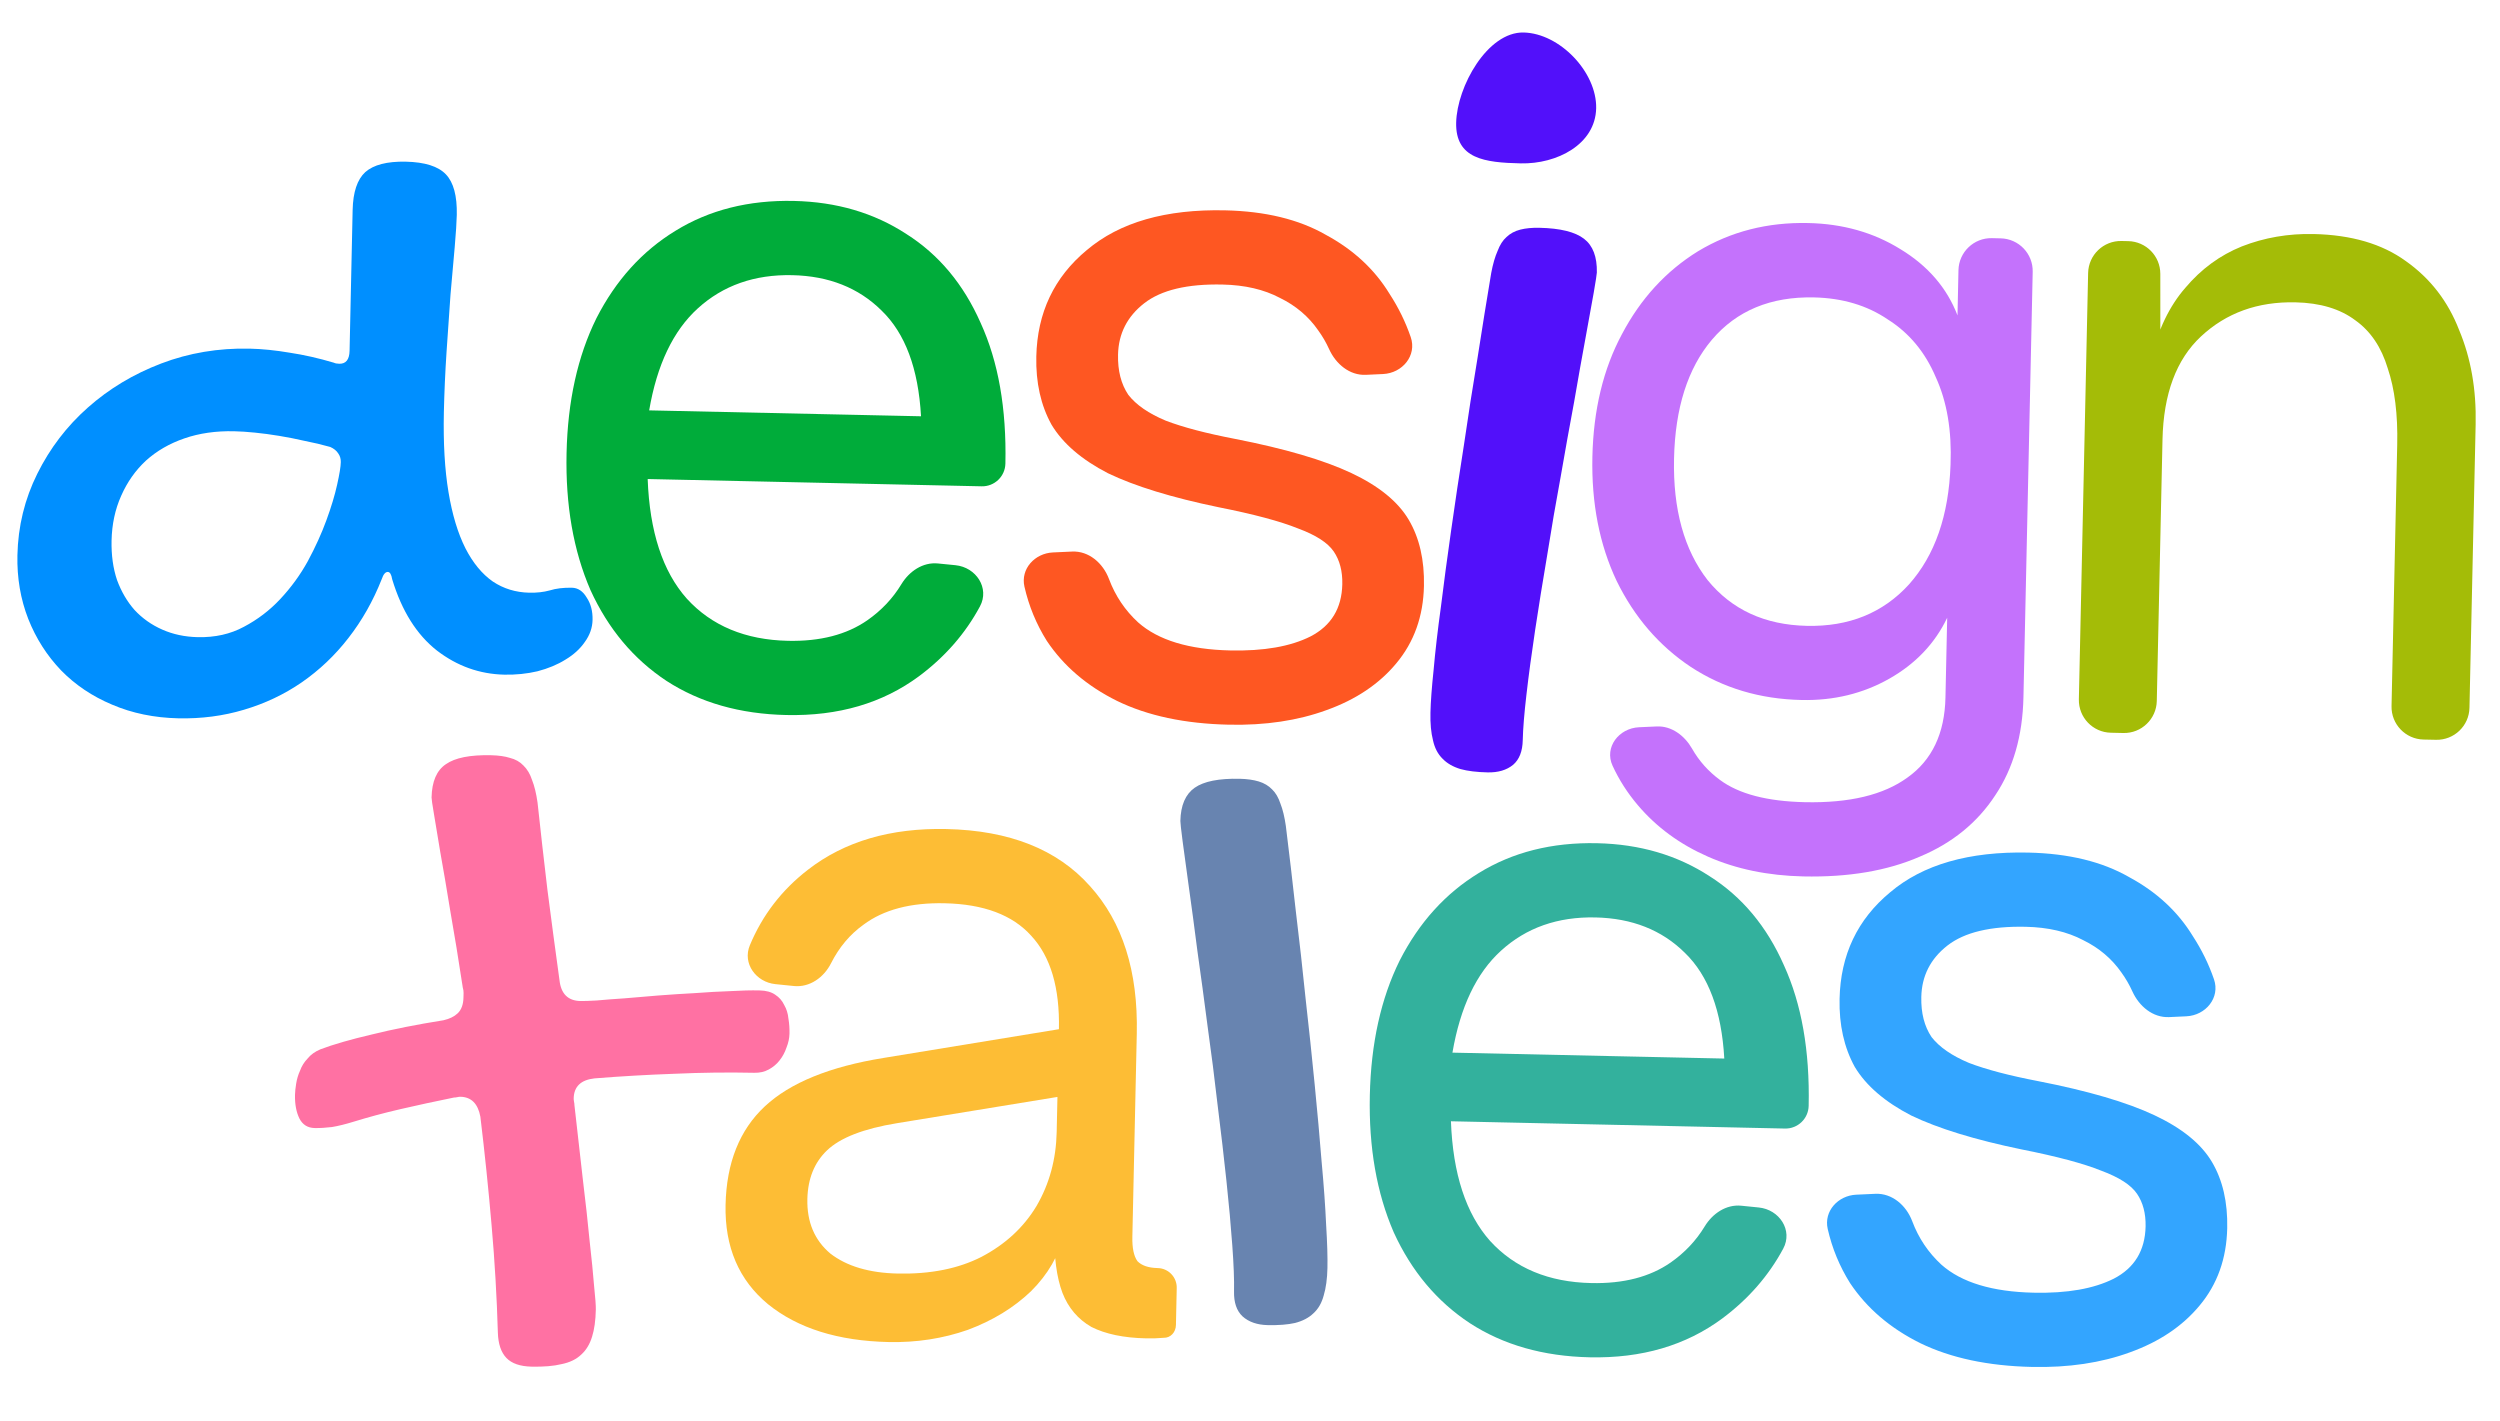
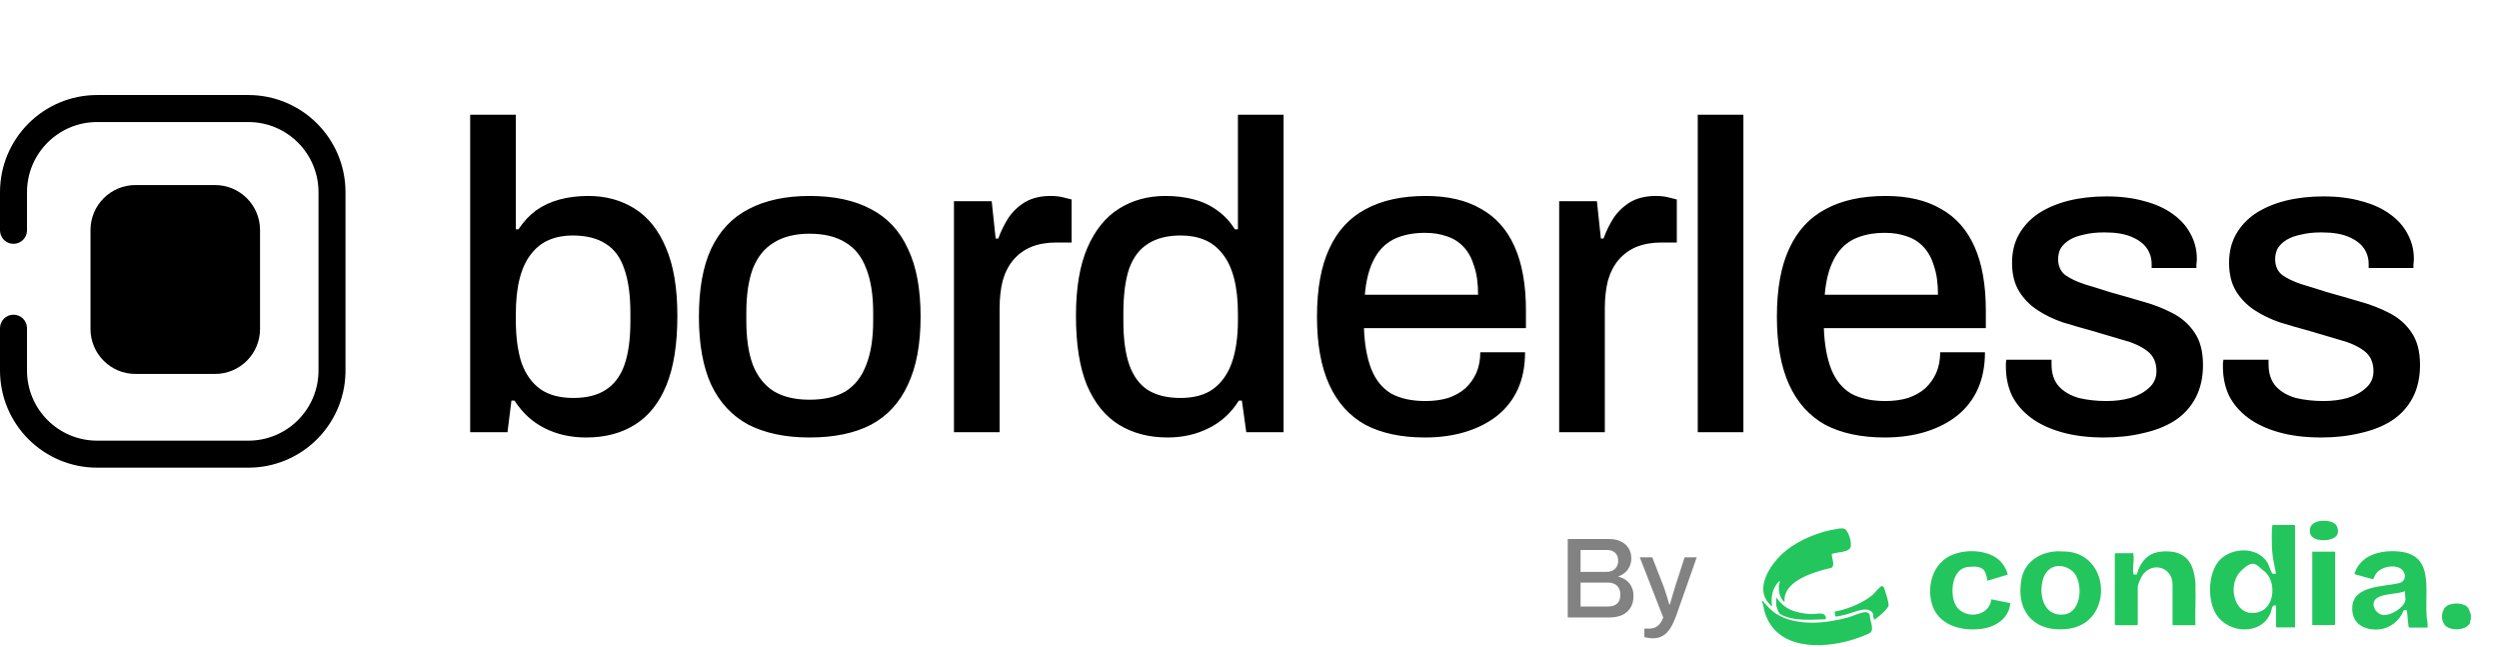
- <svg xmlns="http://www.w3.org/2000/svg" width="88" height="50" viewBox="0 0 88 50" fill="none">
-   <path d="M11.754 12.768C11.796 12.79 11.859 12.802 11.944 12.804C12.178 12.809 12.298 12.657 12.305 12.349L12.413 7.39C12.427 6.762 12.575 6.319 12.857 6.059C13.15 5.8 13.626 5.677 14.285 5.691C14.954 5.706 15.425 5.854 15.695 6.137C15.965 6.419 16.093 6.895 16.079 7.565C16.073 7.82 16.049 8.197 16.006 8.696C15.964 9.185 15.914 9.742 15.858 10.368C15.813 10.995 15.766 11.669 15.718 12.392C15.671 13.103 15.64 13.81 15.624 14.511C15.601 15.596 15.655 16.533 15.787 17.323C15.918 18.113 16.117 18.771 16.382 19.298C16.647 19.815 16.968 20.204 17.345 20.468C17.723 20.721 18.151 20.852 18.629 20.863C18.895 20.869 19.135 20.842 19.349 20.783C19.574 20.713 19.835 20.682 20.133 20.688C20.345 20.693 20.518 20.808 20.652 21.035C20.796 21.25 20.865 21.513 20.858 21.821C20.852 22.097 20.761 22.356 20.586 22.597C20.421 22.838 20.193 23.046 19.902 23.22C19.622 23.395 19.294 23.531 18.92 23.629C18.546 23.717 18.157 23.756 17.753 23.748C16.881 23.729 16.089 23.445 15.378 22.898C14.667 22.34 14.143 21.505 13.805 20.391C13.777 20.22 13.726 20.134 13.651 20.132C13.566 20.131 13.495 20.214 13.438 20.383C13.134 21.153 12.742 21.846 12.26 22.463C11.79 23.07 11.241 23.59 10.615 24.023C10 24.446 9.322 24.766 8.584 24.984C7.856 25.202 7.088 25.302 6.28 25.285C5.429 25.266 4.651 25.106 3.945 24.803C3.249 24.511 2.652 24.11 2.152 23.599C1.653 23.078 1.267 22.474 0.995 21.787C0.723 21.09 0.596 20.343 0.613 19.545C0.635 18.525 0.869 17.567 1.314 16.673C1.759 15.778 2.35 15.004 3.088 14.35C3.836 13.686 4.698 13.167 5.674 12.795C6.65 12.423 7.686 12.249 8.781 12.272C9.227 12.282 9.7 12.33 10.198 12.415C10.696 12.49 11.214 12.607 11.754 12.768ZM6.964 22.428C7.57 22.441 8.11 22.32 8.584 22.064C9.068 21.809 9.495 21.483 9.865 21.087C10.246 20.68 10.57 20.235 10.836 19.752C11.102 19.258 11.319 18.779 11.489 18.314C11.659 17.85 11.785 17.433 11.867 17.062C11.95 16.692 11.993 16.427 11.996 16.267C11.999 16.15 11.969 16.049 11.907 15.962C11.846 15.865 11.752 15.789 11.625 15.733C11.34 15.652 11.043 15.582 10.736 15.522C10.429 15.451 10.127 15.392 9.831 15.343C9.534 15.294 9.248 15.255 8.972 15.228C8.706 15.201 8.462 15.185 8.239 15.18C7.601 15.166 7.019 15.249 6.494 15.43C5.969 15.61 5.517 15.871 5.137 16.214C4.768 16.557 4.477 16.97 4.264 17.455C4.052 17.929 3.94 18.453 3.927 19.027C3.916 19.538 3.98 20.002 4.12 20.419C4.271 20.827 4.476 21.177 4.735 21.47C5.006 21.763 5.33 21.993 5.71 22.161C6.089 22.329 6.507 22.418 6.964 22.428Z" fill="#008FFF" />
-   <path d="M27.682 25.169C26.049 25.134 24.642 24.733 23.46 23.967C22.301 23.201 21.409 22.136 20.785 20.772C20.184 19.386 19.903 17.779 19.943 15.95C19.983 14.121 20.333 12.539 20.994 11.202C21.676 9.867 22.603 8.841 23.773 8.126C24.965 7.39 26.356 7.039 27.945 7.073C29.448 7.106 30.768 7.494 31.906 8.238C33.045 8.96 33.916 10.002 34.518 11.366C35.141 12.73 35.432 14.381 35.39 16.319C35.38 16.77 35.007 17.128 34.556 17.118L22.798 16.862C22.867 18.715 23.326 20.119 24.177 21.074C25.049 22.03 26.237 22.524 27.739 22.557C28.871 22.581 29.802 22.34 30.532 21.833C31.03 21.484 31.429 21.061 31.729 20.564C32.005 20.109 32.486 19.781 33.016 19.834L33.631 19.895C34.361 19.968 34.842 20.701 34.494 21.346C33.98 22.302 33.265 23.12 32.352 23.801C31.068 24.753 29.511 25.209 27.682 25.169ZM22.851 14.445L32.42 14.653C32.326 12.974 31.863 11.733 31.031 10.931C30.221 10.129 29.173 9.714 27.889 9.686C26.56 9.657 25.452 10.047 24.563 10.855C23.696 11.643 23.125 12.839 22.851 14.445Z" fill="#00AC3A" />
-   <path d="M43.254 25.509C41.708 25.475 40.396 25.196 39.318 24.671C38.262 24.147 37.439 23.443 36.848 22.559C36.479 21.971 36.216 21.334 36.06 20.649C35.919 20.025 36.423 19.476 37.063 19.446L37.736 19.415C38.328 19.387 38.826 19.823 39.035 20.378C39.259 20.975 39.602 21.486 40.064 21.91C40.77 22.535 41.852 22.864 43.31 22.896C44.486 22.921 45.426 22.757 46.131 22.402C46.858 22.025 47.231 21.413 47.249 20.564C47.259 20.106 47.159 19.723 46.948 19.413C46.737 19.104 46.318 18.833 45.691 18.602C45.065 18.349 44.134 18.1 42.897 17.855C41.249 17.514 39.951 17.115 39.002 16.659C38.076 16.181 37.413 15.612 37.014 14.949C36.636 14.266 36.458 13.467 36.478 12.552C36.511 11.007 37.105 9.756 38.258 8.801C39.413 7.824 41.035 7.358 43.125 7.404C44.54 7.435 45.721 7.722 46.668 8.265C47.636 8.787 48.384 9.479 48.91 10.34C49.224 10.822 49.474 11.331 49.658 11.867C49.88 12.513 49.366 13.135 48.683 13.166L48.079 13.194C47.507 13.221 47.021 12.812 46.785 12.29C46.678 12.054 46.549 11.832 46.398 11.625C46.06 11.138 45.611 10.758 45.051 10.485C44.491 10.189 43.819 10.033 43.035 10.016C41.794 9.989 40.875 10.208 40.276 10.675C39.678 11.141 39.371 11.744 39.355 12.484C39.342 13.05 39.463 13.521 39.716 13.897C39.992 14.252 40.431 14.555 41.036 14.808C41.641 15.039 42.453 15.253 43.472 15.449C45.23 15.793 46.593 16.193 47.563 16.649C48.534 17.106 49.208 17.655 49.586 18.294C49.964 18.934 50.143 19.712 50.123 20.626C50.1 21.693 49.776 22.601 49.149 23.35C48.545 24.077 47.727 24.626 46.696 24.995C45.685 25.365 44.538 25.537 43.254 25.509Z" fill="#FE5722" />
-   <path d="M63.475 30.85C62.233 30.823 61.117 30.592 60.124 30.156C59.132 29.721 58.306 29.115 57.648 28.338C57.286 27.911 56.99 27.449 56.762 26.953C56.464 26.305 56.982 25.633 57.694 25.599L58.314 25.571C58.842 25.546 59.3 25.896 59.562 26.355C59.809 26.789 60.136 27.155 60.542 27.453C61.207 27.947 62.203 28.208 63.531 28.237C65.099 28.271 66.303 27.982 67.145 27.368C68.007 26.755 68.453 25.817 68.48 24.555L68.541 21.746C68.108 22.651 67.428 23.366 66.501 23.891C65.575 24.415 64.546 24.665 63.414 24.64C61.955 24.609 60.656 24.221 59.518 23.477C58.401 22.734 57.53 21.724 56.905 20.447C56.301 19.17 56.017 17.716 56.052 16.083C56.088 14.428 56.435 12.987 57.094 11.76C57.753 10.511 58.645 9.539 59.771 8.844C60.919 8.151 62.212 7.819 63.648 7.851C64.868 7.877 65.95 8.184 66.896 8.771C67.863 9.358 68.533 10.135 68.904 11.102L68.938 9.51C68.952 8.874 69.479 8.37 70.115 8.383L70.424 8.39C71.061 8.404 71.565 8.931 71.551 9.567L71.225 24.549C71.196 25.899 70.866 27.046 70.235 27.991C69.604 28.957 68.717 29.679 67.574 30.155C66.43 30.653 65.064 30.884 63.475 30.85ZM63.601 22.03C65.082 22.063 66.279 21.577 67.195 20.573C68.11 19.547 68.598 18.142 68.659 16.357C68.707 15.16 68.533 14.133 68.138 13.274C67.765 12.395 67.202 11.718 66.45 11.244C65.72 10.749 64.854 10.491 63.853 10.469C62.329 10.436 61.131 10.933 60.259 11.959C59.409 12.964 58.965 14.36 58.926 16.145C58.887 17.931 59.281 19.355 60.107 20.419C60.956 21.461 62.121 21.998 63.601 22.03Z" fill="#C472FC" />
-   <path d="M74.302 25.792C73.666 25.779 73.162 25.252 73.176 24.616L73.502 9.609C73.516 8.973 74.043 8.469 74.679 8.483L74.916 8.488C75.542 8.502 76.043 9.013 76.043 9.639L76.044 12.924L75.724 12.623C75.964 11.604 76.364 10.774 76.922 10.133C77.481 9.47 78.145 8.983 78.914 8.673C79.705 8.364 80.547 8.218 81.44 8.238C82.768 8.267 83.85 8.584 84.686 9.191C85.545 9.798 86.17 10.606 86.561 11.617C86.976 12.606 87.169 13.71 87.143 14.93L86.925 24.915C86.912 25.551 86.385 26.055 85.749 26.041L85.309 26.032C84.673 26.018 84.168 25.491 84.182 24.855L84.382 15.654C84.406 14.587 84.294 13.691 84.049 12.967C83.825 12.222 83.446 11.658 82.909 11.276C82.374 10.872 81.67 10.661 80.799 10.642C79.471 10.613 78.362 11.014 77.473 11.844C76.606 12.653 76.155 13.863 76.12 15.474L75.919 24.675C75.905 25.311 75.379 25.816 74.743 25.802L74.302 25.792Z" fill="#A4BC07" />
-   <g opacity="0.8">
-     <path d="M15.191 28.07C15.204 27.506 15.371 27.117 15.695 26.9C16.019 26.673 16.548 26.568 17.282 26.584C17.547 26.59 17.77 26.621 17.95 26.678C18.14 26.725 18.298 26.813 18.423 26.944C18.558 27.074 18.661 27.247 18.73 27.461C18.811 27.665 18.875 27.927 18.921 28.247C19.027 29.238 19.143 30.262 19.269 31.318C19.405 32.374 19.547 33.435 19.694 34.502C19.747 34.982 19.992 35.226 20.428 35.236C20.545 35.239 20.736 35.232 21.003 35.217C21.28 35.191 21.605 35.166 21.977 35.142C22.351 35.108 22.75 35.074 23.176 35.041C23.613 35.007 24.044 34.98 24.47 34.957C24.907 34.924 25.317 34.901 25.7 34.888C26.095 34.865 26.44 34.856 26.738 34.863C26.972 34.868 27.157 34.92 27.293 35.018C27.429 35.106 27.533 35.226 27.604 35.376C27.686 35.516 27.736 35.677 27.753 35.858C27.782 36.029 27.794 36.205 27.79 36.385C27.786 36.545 27.751 36.709 27.683 36.878C27.627 37.047 27.543 37.199 27.434 37.335C27.336 37.46 27.211 37.564 27.06 37.646C26.91 37.728 26.739 37.767 26.547 37.762C25.622 37.742 24.686 37.754 23.738 37.797C22.802 37.83 21.865 37.884 20.927 37.959C20.447 38.012 20.203 38.246 20.194 38.661C20.193 38.693 20.197 38.736 20.207 38.789C20.217 38.832 20.221 38.869 20.22 38.901C20.328 39.829 20.426 40.698 20.515 41.508C20.614 42.319 20.694 43.044 20.755 43.683C20.826 44.312 20.878 44.84 20.912 45.266C20.956 45.682 20.976 45.959 20.973 46.097C20.965 46.48 20.921 46.798 20.841 47.051C20.761 47.315 20.634 47.525 20.46 47.681C20.286 47.848 20.055 47.959 19.767 48.017C19.489 48.086 19.137 48.115 18.712 48.106C18.308 48.097 18.012 47.995 17.825 47.799C17.638 47.604 17.538 47.309 17.525 46.915C17.489 45.659 17.415 44.397 17.304 43.129C17.194 41.85 17.062 40.577 16.909 39.307C16.823 38.848 16.589 38.614 16.206 38.606C16.174 38.605 16.137 38.61 16.094 38.62C16.052 38.629 16.014 38.634 15.982 38.633C15.32 38.768 14.695 38.903 14.107 39.039C13.519 39.175 12.968 39.323 12.454 39.482C12.165 39.571 11.908 39.635 11.684 39.672C11.46 39.699 11.258 39.711 11.077 39.707C10.832 39.702 10.654 39.592 10.542 39.376C10.43 39.151 10.377 38.873 10.384 38.543C10.387 38.426 10.4 38.294 10.425 38.145C10.45 37.986 10.495 37.833 10.562 37.686C10.619 37.527 10.707 37.386 10.827 37.261C10.936 37.125 11.088 37.016 11.281 36.935C11.731 36.764 12.331 36.591 13.079 36.416C13.828 36.23 14.671 36.063 15.611 35.913C15.825 35.864 15.991 35.783 16.111 35.668C16.241 35.544 16.309 35.359 16.314 35.114C16.315 35.061 16.317 35.008 16.318 34.955C16.319 34.891 16.31 34.827 16.29 34.763C16.141 33.781 15.996 32.89 15.854 32.089C15.722 31.278 15.604 30.584 15.5 30.007C15.406 29.431 15.331 28.977 15.274 28.646C15.218 28.315 15.19 28.123 15.191 28.07Z" fill="#FF4D8C" />
-     <path d="M31.283 47.24C29.498 47.201 28.081 46.756 27.032 45.906C26.005 45.056 25.508 43.89 25.54 42.41C25.572 40.929 26.033 39.774 26.922 38.944C27.812 38.113 29.207 37.545 31.109 37.238L37.274 36.228C37.306 34.769 36.981 33.673 36.3 32.94C35.641 32.206 34.625 31.825 33.253 31.795C32.056 31.769 31.103 32.02 30.394 32.55C29.918 32.891 29.538 33.343 29.253 33.906C29.002 34.404 28.503 34.764 27.948 34.708L27.297 34.642C26.61 34.573 26.129 33.913 26.394 33.276C26.836 32.213 27.519 31.325 28.443 30.612C29.728 29.616 31.351 29.14 33.31 29.182C35.531 29.23 37.216 29.899 38.364 31.187C39.513 32.454 40.063 34.187 40.015 36.386L39.859 43.538C39.851 43.93 39.91 44.215 40.037 44.392C40.186 44.547 40.424 44.629 40.751 44.636C41.129 44.644 41.43 44.958 41.421 45.337L41.393 46.641C41.388 46.892 41.209 47.097 40.958 47.091C40.762 47.109 40.555 47.115 40.337 47.11C39.553 47.093 38.914 46.959 38.418 46.709C37.945 46.437 37.605 46.038 37.399 45.511C37.193 44.962 37.099 44.252 37.118 43.381L37.443 43.453C37.275 44.19 36.89 44.857 36.289 45.454C35.688 46.029 34.949 46.481 34.07 46.81C33.192 47.118 32.263 47.261 31.283 47.24ZM31.597 44.829C32.751 44.854 33.736 44.657 34.551 44.24C35.388 43.8 36.033 43.205 36.485 42.452C36.937 41.678 37.174 40.811 37.195 39.853L37.222 38.612L31.582 39.535C30.401 39.727 29.578 40.047 29.11 40.494C28.665 40.92 28.435 41.492 28.419 42.211C28.402 43.017 28.671 43.654 29.227 44.124C29.806 44.572 30.596 44.807 31.597 44.829Z" fill="#FCAD03" />
-     <path d="M41.549 28.899C41.561 28.346 41.729 27.956 42.053 27.729C42.377 27.502 42.906 27.397 43.639 27.413C43.894 27.419 44.117 27.45 44.307 27.507C44.497 27.565 44.655 27.658 44.78 27.789C44.905 27.909 45.002 28.076 45.072 28.29C45.153 28.494 45.216 28.756 45.262 29.076C45.38 30.025 45.496 31.022 45.612 32.067C45.738 33.101 45.854 34.136 45.959 35.169C46.075 36.193 46.181 37.195 46.277 38.176C46.373 39.146 46.454 40.052 46.521 40.893C46.598 41.725 46.651 42.465 46.68 43.115C46.719 43.754 46.734 44.259 46.726 44.631C46.718 45.014 46.674 45.337 46.594 45.602C46.524 45.866 46.402 46.076 46.229 46.232C46.066 46.388 45.851 46.5 45.583 46.569C45.327 46.627 45.007 46.652 44.624 46.644C44.252 46.636 43.957 46.533 43.738 46.337C43.529 46.141 43.429 45.846 43.438 45.453C43.447 45.049 43.426 44.512 43.377 43.84C43.328 43.159 43.26 42.402 43.171 41.57C43.083 40.739 42.98 39.854 42.862 38.915C42.755 37.977 42.637 37.049 42.508 36.131C42.39 35.214 42.27 34.334 42.151 33.491C42.042 32.638 41.941 31.886 41.849 31.235C41.757 30.573 41.683 30.035 41.629 29.619C41.574 29.192 41.547 28.952 41.549 28.899Z" fill="#42659C" />
-     <path d="M55.957 47.777C54.324 47.742 52.917 47.341 51.736 46.574C50.576 45.808 49.684 44.743 49.06 43.379C48.459 41.994 48.178 40.386 48.218 38.558C48.258 36.729 48.608 35.146 49.269 33.81C49.951 32.474 50.878 31.449 52.048 30.734C53.24 29.997 54.631 29.646 56.22 29.681C57.723 29.714 59.043 30.102 60.181 30.845C61.32 31.567 62.191 32.61 62.793 33.974C63.416 35.338 63.707 36.989 63.665 38.927C63.655 39.377 63.282 39.735 62.831 39.725L51.073 39.469C51.142 41.322 51.602 42.727 52.452 43.682C53.324 44.637 54.512 45.132 56.014 45.164C57.146 45.189 58.077 44.948 58.807 44.441C59.305 44.092 59.704 43.668 60.004 43.172C60.28 42.716 60.761 42.389 61.291 42.441L61.906 42.503C62.636 42.575 63.117 43.308 62.769 43.953C62.255 44.909 61.54 45.727 60.627 46.408C59.343 47.361 57.786 47.817 55.957 47.777ZM51.126 37.053L60.695 37.261C60.601 35.581 60.138 34.341 59.306 33.538C58.495 32.736 57.448 32.322 56.163 32.294C54.835 32.265 53.727 32.654 52.838 33.463C51.971 34.25 51.401 35.447 51.126 37.053Z" fill="#009E85" />
-     <path d="M71.528 48.116C69.983 48.082 68.671 47.803 67.593 47.279C66.537 46.755 65.714 46.051 65.123 45.166C64.754 44.578 64.491 43.942 64.335 43.257C64.194 42.633 64.698 42.083 65.338 42.053L66.011 42.022C66.603 41.995 67.101 42.43 67.31 42.986C67.534 43.583 67.877 44.093 68.339 44.518C69.045 45.143 70.127 45.471 71.585 45.503C72.761 45.529 73.701 45.364 74.406 45.009C75.133 44.633 75.506 44.02 75.525 43.171C75.534 42.714 75.434 42.331 75.223 42.021C75.012 41.711 74.593 41.441 73.966 41.209C73.34 40.956 72.409 40.707 71.172 40.462C69.524 40.121 68.226 39.723 67.277 39.267C66.351 38.789 65.688 38.219 65.289 37.557C64.912 36.873 64.733 36.074 64.753 35.16C64.786 33.614 65.38 32.364 66.534 31.408C67.688 30.431 69.31 29.966 71.4 30.011C72.815 30.042 73.996 30.329 74.943 30.873C75.912 31.395 76.659 32.086 77.185 32.947C77.499 33.429 77.749 33.938 77.933 34.474C78.155 35.121 77.641 35.742 76.958 35.774L76.354 35.802C75.782 35.829 75.296 35.42 75.06 34.898C74.953 34.661 74.824 34.44 74.674 34.232C74.335 33.746 73.886 33.366 73.326 33.092C72.766 32.797 72.094 32.64 71.31 32.623C70.069 32.596 69.15 32.816 68.551 33.282C67.953 33.748 67.646 34.352 67.63 35.092C67.617 35.658 67.738 36.129 67.991 36.505C68.266 36.859 68.706 37.163 69.311 37.416C69.916 37.647 70.728 37.861 71.748 38.057C73.504 38.4 74.868 38.8 75.838 39.257C76.809 39.714 77.483 40.262 77.861 40.902C78.239 41.542 78.418 42.319 78.398 43.234C78.375 44.3 78.051 45.208 77.424 45.957C76.82 46.685 76.002 47.233 74.971 47.603C73.96 47.973 72.813 48.144 71.528 48.116Z" fill="#008FFF" />
-   </g>
-   <path d="M56.209 9.594C56.221 9.041 56.07 8.644 55.756 8.404C55.443 8.163 54.919 8.034 54.185 8.018C53.93 8.013 53.706 8.034 53.514 8.083C53.321 8.132 53.16 8.219 53.029 8.344C52.899 8.458 52.795 8.621 52.716 8.832C52.626 9.032 52.551 9.291 52.491 9.609C52.333 10.552 52.173 11.543 52.012 12.582C51.84 13.61 51.68 14.638 51.53 15.666C51.369 16.684 51.22 17.681 51.082 18.656C50.944 19.621 50.823 20.523 50.72 21.361C50.606 22.188 50.521 22.925 50.464 23.573C50.397 24.209 50.36 24.714 50.352 25.086C50.343 25.469 50.373 25.794 50.442 26.061C50.5 26.328 50.612 26.544 50.779 26.707C50.935 26.87 51.145 26.991 51.409 27.071C51.663 27.141 51.981 27.18 52.364 27.188C52.736 27.196 53.036 27.107 53.263 26.92C53.48 26.734 53.593 26.444 53.601 26.05C53.61 25.646 53.654 25.11 53.732 24.442C53.81 23.763 53.912 23.01 54.036 22.183C54.161 21.356 54.302 20.476 54.461 19.544C54.609 18.611 54.767 17.689 54.936 16.778C55.094 15.867 55.251 14.992 55.408 14.155C55.554 13.308 55.687 12.561 55.807 11.915C55.928 11.258 56.025 10.723 56.098 10.309C56.171 9.886 56.208 9.647 56.209 9.594Z" fill="#5210FA" />
-   <path d="M51.257 4.319C51.23 5.591 52.258 5.724 53.531 5.751C54.803 5.779 56.157 5.084 56.185 3.812C56.212 2.54 54.903 1.172 53.631 1.144C52.359 1.117 51.285 3.047 51.257 4.319Z" fill="#5210FA" />
+ <svg xmlns="http://www.w3.org/2000/svg" width="290" height="75" viewBox="0 0 290 75" fill="none">
+   <path fill-rule="evenodd" clip-rule="evenodd" d="M11.277 54.25H28.818C34.948 54.25 39.937 49.358 40.091 43.264L40.094 42.974V22.3C40.094 16.072 35.045 11.023 28.818 11.023H11.277C5.049 11.023 2.15226e-05 16.072 0 22.3V26.719C0 27.584 0.701 28.285 1.566 28.285C2.431 28.285 3.133 27.584 3.133 26.719V22.3C3.133 17.802 6.779 14.156 11.277 14.156H28.818C33.316 14.156 36.962 17.802 36.962 22.3V42.974C36.962 47.471 33.316 51.117 28.818 51.117H11.277C6.779 51.117 3.133 47.471 3.133 42.974V38.071C3.133 37.206 2.431 36.505 1.566 36.505C0.701 36.505 0 37.206 0 38.071V42.974C0 49.201 5.049 54.25 11.277 54.25Z" fill="black" />
+   <path d="M30.177 26.69C30.177 23.805 27.838 21.466 24.954 21.466H15.724C12.839 21.466 10.501 23.805 10.501 26.69V38.155C10.501 41.04 12.839 43.378 15.724 43.378H24.954C27.838 43.378 30.177 41.04 30.177 38.155V26.69Z" fill="black" />
+   <path d="M68.01 50.748C66.244 50.748 64.648 50.391 63.222 49.678C61.795 48.965 60.624 47.895 59.707 46.469H59.35L58.892 50.137H54.562V13.307H59.86V26.602H60.165C60.743 25.72 61.422 24.989 62.203 24.412C63.018 23.835 63.935 23.41 64.954 23.139C65.972 22.867 67.076 22.731 68.265 22.731C70.302 22.731 72.102 23.223 73.664 24.208C75.227 25.193 76.432 26.704 77.281 28.742C78.164 30.779 78.606 33.411 78.606 36.638C78.606 39.932 78.181 42.614 77.332 44.686C76.483 46.758 75.26 48.286 73.664 49.271C72.102 50.255 70.218 50.748 68.01 50.748ZM66.533 46.163C68.061 46.163 69.301 45.858 70.251 45.246C71.236 44.635 71.966 43.684 72.442 42.394C72.917 41.069 73.155 39.354 73.155 37.249V36.332C73.155 34.226 72.917 32.511 72.442 31.187C72 29.863 71.287 28.895 70.302 28.283C69.317 27.638 68.027 27.316 66.431 27.316C65.446 27.316 64.546 27.485 63.731 27.825C62.916 28.165 62.22 28.708 61.643 29.455C61.065 30.168 60.624 31.102 60.318 32.257C60.013 33.411 59.86 34.804 59.86 36.434V37.147C59.86 39.083 60.081 40.73 60.522 42.088C60.997 43.413 61.727 44.431 62.712 45.145C63.697 45.824 64.971 46.163 66.533 46.163ZM93.944 50.748C91.159 50.748 88.799 50.255 86.863 49.271C84.961 48.252 83.518 46.707 82.533 44.635C81.582 42.563 81.107 39.932 81.107 36.739C81.107 33.513 81.582 30.881 82.533 28.844C83.518 26.772 84.961 25.244 86.863 24.259C88.799 23.24 91.159 22.731 93.944 22.731C96.796 22.731 99.173 23.24 101.075 24.259C102.977 25.244 104.403 26.772 105.354 28.844C106.339 30.881 106.831 33.513 106.831 36.739C106.831 39.932 106.339 42.563 105.354 44.635C104.403 46.707 102.977 48.252 101.075 49.271C99.173 50.255 96.796 50.748 93.944 50.748ZM93.944 46.367C95.642 46.367 97.034 46.044 98.121 45.399C99.207 44.72 100.005 43.701 100.515 42.343C101.058 40.984 101.33 39.269 101.33 37.198V36.281C101.33 34.209 101.058 32.494 100.515 31.136C100.005 29.778 99.207 28.776 98.121 28.131C97.034 27.451 95.642 27.112 93.944 27.112C92.28 27.112 90.904 27.451 89.817 28.131C88.731 28.776 87.916 29.778 87.372 31.136C86.863 32.494 86.608 34.209 86.608 36.281V37.198C86.608 39.269 86.863 40.984 87.372 42.343C87.916 43.701 88.731 44.72 89.817 45.399C90.904 46.044 92.28 46.367 93.944 46.367ZM110.703 50.137V23.342H115.084L115.542 27.672H115.848C116.154 26.823 116.544 26.025 117.02 25.278C117.529 24.531 118.174 23.92 118.955 23.444C119.77 22.969 120.755 22.731 121.91 22.731C122.453 22.731 122.929 22.782 123.336 22.884C123.778 22.986 124.117 23.071 124.355 23.139V28.131H122.572C121.485 28.131 120.518 28.3 119.669 28.64C118.854 28.98 118.157 29.489 117.58 30.168C117.037 30.813 116.629 31.611 116.357 32.562C116.12 33.513 116.001 34.583 116.001 35.772V50.137H110.703ZM135.508 50.748C133.334 50.748 131.449 50.255 129.853 49.271C128.257 48.286 127.018 46.758 126.135 44.686C125.286 42.614 124.861 39.932 124.861 36.638C124.861 33.411 125.303 30.779 126.186 28.742C127.069 26.704 128.291 25.193 129.853 24.208C131.415 23.223 133.215 22.731 135.253 22.731C136.442 22.731 137.545 22.867 138.564 23.139C139.583 23.41 140.483 23.835 141.264 24.412C142.079 24.989 142.758 25.72 143.301 26.602H143.658V13.307H148.956V50.137H144.626L144.116 46.469H143.76C142.877 47.895 141.705 48.965 140.245 49.678C138.819 50.391 137.24 50.748 135.508 50.748ZM136.985 46.163C138.547 46.163 139.804 45.824 140.754 45.145C141.739 44.431 142.469 43.413 142.945 42.088C143.42 40.73 143.658 39.083 143.658 37.147V36.434C143.658 34.804 143.505 33.411 143.2 32.257C142.894 31.102 142.452 30.168 141.875 29.455C141.298 28.708 140.602 28.165 139.787 27.825C138.972 27.485 138.055 27.316 137.036 27.316C135.474 27.316 134.2 27.638 133.215 28.283C132.23 28.895 131.5 29.863 131.025 31.187C130.583 32.511 130.363 34.226 130.363 36.332V37.249C130.363 39.354 130.6 41.069 131.076 42.394C131.551 43.684 132.264 44.635 133.215 45.246C134.2 45.858 135.457 46.163 136.985 46.163ZM165.363 50.748C162.613 50.748 160.303 50.255 158.436 49.271C156.602 48.252 155.209 46.707 154.259 44.635C153.308 42.563 152.832 39.932 152.832 36.739C152.832 33.513 153.308 30.881 154.259 28.844C155.209 26.772 156.619 25.244 158.487 24.259C160.354 23.24 162.681 22.731 165.465 22.731C168.012 22.731 170.135 23.223 171.833 24.208C173.565 25.159 174.872 26.619 175.755 28.589C176.638 30.559 177.08 33.038 177.08 36.026V38.064H158.283C158.351 39.966 158.639 41.562 159.149 42.852C159.658 44.109 160.422 45.043 161.441 45.654C162.494 46.231 163.818 46.52 165.414 46.52C166.399 46.52 167.282 46.401 168.063 46.163C168.844 45.892 169.507 45.518 170.05 45.043C170.593 44.533 171.018 43.939 171.323 43.26C171.629 42.547 171.782 41.748 171.782 40.865H176.978C176.978 42.462 176.706 43.871 176.163 45.093C175.619 46.316 174.821 47.352 173.769 48.201C172.75 49.016 171.527 49.644 170.101 50.086C168.675 50.527 167.095 50.748 165.363 50.748ZM158.385 34.192H171.527C171.527 32.868 171.374 31.764 171.069 30.881C170.797 29.964 170.39 29.217 169.846 28.64C169.303 28.063 168.658 27.655 167.91 27.417C167.163 27.146 166.314 27.01 165.363 27.01C163.937 27.01 162.715 27.265 161.696 27.774C160.711 28.283 159.947 29.081 159.404 30.168C158.86 31.221 158.521 32.562 158.385 34.192ZM180.936 50.137V23.342H185.317L185.776 27.672H186.081C186.387 26.823 186.777 26.025 187.253 25.278C187.762 24.531 188.407 23.92 189.189 23.444C190.004 22.969 190.988 22.731 192.143 22.731C192.686 22.731 193.162 22.782 193.569 22.884C194.011 22.986 194.35 23.071 194.588 23.139V28.131H192.805C191.719 28.131 190.751 28.3 189.902 28.64C189.087 28.98 188.39 29.489 187.813 30.168C187.27 30.813 186.862 31.611 186.591 32.562C186.353 33.513 186.234 34.583 186.234 35.772V50.137H180.936ZM197.018 50.137V13.307H202.316V50.137H197.018ZM218.733 50.748C215.982 50.748 213.673 50.255 211.805 49.271C209.971 48.252 208.579 46.707 207.628 44.635C206.677 42.563 206.202 39.932 206.202 36.739C206.202 33.513 206.677 30.881 207.628 28.844C208.579 26.772 209.988 25.244 211.856 24.259C213.724 23.24 216.05 22.731 218.835 22.731C221.382 22.731 223.504 23.223 225.202 24.208C226.934 25.159 228.242 26.619 229.124 28.589C230.007 30.559 230.449 33.038 230.449 36.026V38.064H211.652C211.72 39.966 212.009 41.562 212.518 42.852C213.028 44.109 213.792 45.043 214.81 45.654C215.863 46.231 217.188 46.52 218.784 46.52C219.769 46.52 220.651 46.401 221.433 46.163C222.214 45.892 222.876 45.518 223.419 45.043C223.963 44.533 224.387 43.939 224.693 43.26C224.998 42.547 225.151 41.748 225.151 40.865H230.347C230.347 42.462 230.075 43.871 229.532 45.093C228.989 46.316 228.191 47.352 227.138 48.201C226.119 49.016 224.896 49.644 223.47 50.086C222.044 50.527 220.465 50.748 218.733 50.748ZM211.754 34.192H224.896C224.896 32.868 224.744 31.764 224.438 30.881C224.166 29.964 223.759 29.217 223.215 28.64C222.672 28.063 222.027 27.655 221.28 27.417C220.533 27.146 219.684 27.01 218.733 27.01C217.306 27.01 216.084 27.265 215.065 27.774C214.08 28.283 213.316 29.081 212.773 30.168C212.229 31.221 211.89 32.562 211.754 34.192ZM244.188 50.748C242.32 50.748 240.673 50.544 239.247 50.137C237.82 49.729 236.632 49.169 235.681 48.456C234.73 47.742 234 46.893 233.491 45.909C233.015 44.89 232.777 43.769 232.777 42.547C232.777 42.377 232.777 42.224 232.777 42.088C232.811 41.952 232.828 41.833 232.828 41.731H238.075C238.075 41.833 238.075 41.935 238.075 42.037C238.075 42.105 238.075 42.19 238.075 42.292C238.075 43.345 238.364 44.194 238.941 44.839C239.518 45.45 240.283 45.892 241.233 46.163C242.218 46.401 243.288 46.52 244.443 46.52C245.461 46.52 246.395 46.401 247.244 46.163C248.127 45.892 248.84 45.501 249.384 44.992C249.961 44.482 250.25 43.837 250.25 43.056C250.25 42.037 249.893 41.256 249.18 40.713C248.467 40.169 247.533 39.745 246.378 39.439C245.224 39.1 244.018 38.743 242.762 38.37C241.641 38.064 240.52 37.741 239.4 37.402C238.313 37.028 237.328 36.553 236.445 35.975C235.562 35.398 234.849 34.668 234.306 33.785C233.762 32.902 233.491 31.798 233.491 30.474C233.491 29.217 233.762 28.114 234.306 27.163C234.849 26.212 235.596 25.414 236.547 24.769C237.532 24.123 238.686 23.631 240.011 23.291C241.369 22.952 242.846 22.782 244.443 22.782C246.107 22.782 247.584 22.969 248.874 23.342C250.165 23.682 251.252 24.174 252.134 24.82C253.051 25.465 253.748 26.246 254.223 27.163C254.698 28.046 254.936 28.997 254.936 30.015C254.936 30.219 254.919 30.44 254.885 30.678C254.885 30.881 254.885 31.017 254.885 31.085H249.689V30.627C249.689 29.947 249.503 29.336 249.129 28.793C248.755 28.25 248.161 27.808 247.346 27.468C246.565 27.129 245.512 26.959 244.188 26.959C243.305 26.959 242.524 27.044 241.845 27.214C241.165 27.349 240.605 27.553 240.164 27.825C239.722 28.097 239.383 28.419 239.145 28.793C238.941 29.166 238.839 29.591 238.839 30.066C238.839 30.847 239.111 31.459 239.654 31.9C240.232 32.308 240.979 32.664 241.896 32.97C242.813 33.242 243.797 33.547 244.85 33.887C246.073 34.226 247.312 34.583 248.569 34.956C249.825 35.296 250.98 35.738 252.033 36.281C253.119 36.824 253.985 37.571 254.631 38.522C255.31 39.473 255.649 40.747 255.649 42.343C255.649 43.803 255.361 45.077 254.783 46.163C254.206 47.25 253.391 48.133 252.338 48.812C251.319 49.457 250.114 49.933 248.722 50.238C247.329 50.578 245.818 50.748 244.188 50.748ZM269.373 50.748C267.505 50.748 265.858 50.544 264.432 50.137C263.006 49.729 261.817 49.169 260.866 48.456C259.915 47.742 259.185 46.893 258.676 45.909C258.2 44.89 257.963 43.769 257.963 42.547C257.963 42.377 257.963 42.224 257.963 42.088C257.997 41.952 258.014 41.833 258.014 41.731H263.26C263.26 41.833 263.26 41.935 263.26 42.037C263.26 42.105 263.26 42.19 263.26 42.292C263.26 43.345 263.549 44.194 264.126 44.839C264.704 45.45 265.468 45.892 266.419 46.163C267.404 46.401 268.473 46.52 269.628 46.52C270.647 46.52 271.581 46.401 272.43 46.163C273.313 45.892 274.026 45.501 274.569 44.992C275.146 44.482 275.435 43.837 275.435 43.056C275.435 42.037 275.078 41.256 274.365 40.713C273.652 40.169 272.718 39.745 271.564 39.439C270.409 39.1 269.203 38.743 267.947 38.37C266.826 38.064 265.706 37.741 264.585 37.402C263.498 37.028 262.513 36.553 261.63 35.975C260.747 35.398 260.034 34.668 259.491 33.785C258.948 32.902 258.676 31.798 258.676 30.474C258.676 29.217 258.948 28.114 259.491 27.163C260.034 26.212 260.781 25.414 261.732 24.769C262.717 24.123 263.872 23.631 265.196 23.291C266.555 22.952 268.032 22.782 269.628 22.782C271.292 22.782 272.769 22.969 274.06 23.342C275.35 23.682 276.437 24.174 277.32 24.82C278.237 25.465 278.933 26.246 279.408 27.163C279.884 28.046 280.121 28.997 280.121 30.015C280.121 30.219 280.104 30.44 280.071 30.678C280.071 30.881 280.071 31.017 280.071 31.085H274.875V30.627C274.875 29.947 274.688 29.336 274.314 28.793C273.941 28.25 273.346 27.808 272.531 27.468C271.75 27.129 270.698 26.959 269.373 26.959C268.49 26.959 267.709 27.044 267.03 27.214C266.351 27.349 265.79 27.553 265.349 27.825C264.907 28.097 264.568 28.419 264.33 28.793C264.126 29.166 264.025 29.591 264.025 30.066C264.025 30.847 264.296 31.459 264.84 31.9C265.417 32.308 266.164 32.664 267.081 32.97C267.998 33.242 268.983 33.547 270.035 33.887C271.258 34.226 272.497 34.583 273.754 34.956C275.011 35.296 276.165 35.738 277.218 36.281C278.305 36.824 279.171 37.571 279.816 38.522C280.495 39.473 280.835 40.747 280.835 42.343C280.835 43.803 280.546 45.077 279.969 46.163C279.391 47.25 278.576 48.133 277.524 48.812C276.505 49.457 275.299 49.933 273.907 50.238C272.514 50.578 271.003 50.748 269.373 50.748Z" fill="black" />
+   <path d="M181.933 71.627V62.527H186.762C187.266 62.527 187.708 62.62 188.089 62.806C188.469 62.983 188.765 63.239 188.977 63.575C189.198 63.911 189.309 64.305 189.309 64.756C189.309 65.101 189.243 65.415 189.11 65.698C188.986 65.981 188.809 66.219 188.579 66.414C188.358 66.609 188.106 66.754 187.823 66.852V66.905C188.15 66.975 188.442 67.108 188.699 67.303C188.964 67.488 189.172 67.736 189.322 68.046C189.481 68.346 189.561 68.709 189.561 69.133C189.561 69.708 189.433 70.181 189.176 70.553C188.929 70.924 188.597 71.198 188.181 71.375C187.766 71.543 187.293 71.627 186.762 71.627H181.933ZM183.419 70.354H186.643C187.049 70.354 187.381 70.248 187.638 70.035C187.903 69.814 188.035 69.46 188.035 68.974C188.035 68.682 187.978 68.435 187.863 68.231C187.757 68.019 187.593 67.86 187.372 67.754C187.151 67.639 186.873 67.581 186.536 67.581H183.419V70.354ZM183.419 66.334H186.417C186.7 66.334 186.943 66.281 187.147 66.175C187.35 66.069 187.505 65.919 187.611 65.724C187.726 65.529 187.783 65.313 187.783 65.074C187.783 64.641 187.664 64.322 187.425 64.119C187.195 63.907 186.89 63.801 186.51 63.801H183.419V66.334ZM191.818 74.042C191.553 74.042 191.332 74.019 191.155 73.975C190.978 73.94 190.867 73.918 190.823 73.909V72.914H191.486C191.681 72.914 191.876 72.87 192.07 72.781C192.274 72.693 192.455 72.551 192.614 72.357C192.773 72.162 192.906 71.919 193.012 71.627L190.293 64.65H191.739L193.092 68.125C193.154 68.284 193.22 68.483 193.291 68.722C193.37 68.961 193.445 69.204 193.516 69.452C193.596 69.699 193.662 69.92 193.715 70.115H193.781C193.826 69.982 193.87 69.832 193.914 69.664C193.967 69.487 194.02 69.306 194.073 69.12C194.126 68.934 194.179 68.757 194.232 68.589C194.286 68.413 194.33 68.262 194.365 68.138L195.493 64.65H196.899L194.538 71.362C194.405 71.733 194.259 72.083 194.1 72.41C193.941 72.737 193.755 73.02 193.543 73.259C193.339 73.507 193.096 73.697 192.813 73.829C192.53 73.971 192.198 74.042 191.818 74.042Z" fill="#414141" fill-opacity="0.66" />
+   <path d="M204.492 69.63C205.023 70.26 205.564 70.879 206.283 71.299C208.593 72.659 212.02 72.316 214.507 71.609C215.016 71.465 216.166 70.924 216.608 71.023C217.072 71.123 216.973 71.487 217.039 71.808C217.105 72.129 217.415 72.991 217.116 73.322C216.884 73.588 215.248 74.129 214.839 74.251C211.191 75.312 206.084 75.334 204.779 70.968C204.669 70.592 204.658 70.183 204.492 69.851V69.63ZM286.263 70.349C285.677 69.84 284.019 69.873 283.621 70.625C283.223 71.377 283.4 72.018 283.621 72.383C284.063 73.123 285.6 73.157 286.241 72.692C286.882 72.228 286.517 72.14 286.738 71.841V71.288C286.562 70.935 286.595 70.636 286.263 70.349ZM266.343 60.985L266.254 60.897H263.767C263.689 60.941 263.689 61.008 263.678 61.085C263.601 61.781 263.634 63.174 263.678 63.904C263.734 64.777 263.966 65.662 264.121 66.524C263.988 66.59 263.8 66.623 263.678 66.502C263.557 66.38 263.28 65.507 263.137 65.275C261.91 63.241 258.549 63.473 257.278 65.352C256.239 66.889 256.194 69.674 257.167 71.244C258.56 73.499 262.429 73.765 263.502 71.078C263.656 70.703 263.601 70.117 264.121 70.238V72.692L264.209 72.781H266.332V60.985H266.343ZM262.717 66.214C264.176 67.32 264.043 70.382 262.186 70.979C259.378 71.874 258.372 68.027 259.953 66.347C261.534 64.667 261.899 65.606 262.706 66.225L262.717 66.214ZM281.598 71.432C281.388 67.939 282.582 63.915 277.585 63.937C275.982 63.937 274.269 64.468 273.473 65.96C273.373 66.137 273.34 66.347 273.208 66.513L273.351 66.634L275.374 67.198C275.551 66.966 275.595 66.701 275.794 66.457C276.358 65.772 277.718 65.474 278.503 65.905C279.21 66.292 279.343 67.386 278.447 67.629C276.679 68.094 273.13 67.861 272.975 70.393C272.854 72.206 274.191 73.09 275.883 73.024C277.298 72.958 278.447 72.062 278.956 70.769C279.199 70.747 279.299 70.691 279.332 70.957C279.409 71.543 279.42 72.129 279.509 72.714L279.586 72.803H281.709C281.764 72.35 281.631 71.896 281.598 71.443V71.432ZM279.133 69.685C278.879 70.548 277.475 71.399 276.59 71.344C275.706 71.288 274.899 69.929 275.905 69.332C276.767 68.823 278.16 68.945 279.1 68.58C279.033 68.912 279.21 69.398 279.122 69.685H279.133ZM234.583 67.187C233.875 71.012 236.197 73.466 240.055 72.936C245.206 72.239 244.974 64.479 239.955 63.992L238.806 63.948C236.816 64.003 234.959 65.12 234.583 67.187ZM239.458 71.288C237.18 71.498 236.561 69.022 237.07 67.242C237.578 65.463 239.259 65.264 240.464 66.225C241.79 67.298 241.691 71.078 239.469 71.288H239.458ZM254.791 67.994C254.724 66.491 254.415 64.855 252.878 64.213C252.126 63.904 251.032 63.893 250.247 64.081C249.009 64.379 248.268 65.463 247.97 66.645H247.583C247.428 65.905 247.682 65.109 247.583 64.357C247.483 63.605 247.583 64.213 247.494 64.169H245.505L245.416 64.258V72.438L245.505 72.526H247.992L248.08 72.438V68.072C248.08 67.762 248.5 66.867 248.71 66.601C249.915 65.12 252.115 65.861 252.115 67.795V72.526H254.768C254.713 71.034 254.835 69.509 254.768 68.016L254.791 67.994ZM225.772 64.799C224.202 65.905 223.694 68.038 224.136 69.851C224.766 72.493 227.53 73.256 229.94 72.947C231.587 72.737 233.146 71.731 233.289 69.962L231.078 69.52C230.857 71.664 227.729 71.885 226.889 70.083C226.259 68.724 226.513 65.949 228.392 65.761C230.271 65.573 230.415 66.181 230.636 67.364L232.958 66.668C233.024 66.612 232.891 66.303 232.858 66.214C232.703 65.805 232.361 65.308 232.04 65.009C230.515 63.605 227.408 63.627 225.761 64.799H225.772ZM213.258 61.35C211.213 61.616 208.792 62.611 207.2 63.915C205.465 65.341 203.298 68.492 205.653 70.349C205.465 69.265 205.686 68.215 206.46 67.419C206.637 67.342 206.438 67.839 206.438 67.895C206.382 68.591 206.526 69.398 207.09 69.851C206.902 67.861 209.268 66.833 210.837 66.325C212.407 65.816 212.418 65.971 212.595 65.816C212.949 65.496 212.54 64.689 212.573 64.269C213.148 63.992 214.74 64.147 214.784 63.296C214.828 62.445 214.386 61.638 214.209 61.461C213.966 61.218 213.579 61.295 213.269 61.339L213.258 61.35ZM268.332 63.992V72.504H270.897L270.986 72.416V63.992H268.332ZM218.388 67.983C218.211 67.961 217.503 68.834 217.293 69.022C216.862 69.387 216.254 69.752 215.735 70.006C214.828 70.459 213.888 70.758 212.893 70.957L213.004 71.509C213.07 71.576 214.098 71.311 214.275 71.266C215.005 71.078 216.276 70.47 216.951 70.802C217.625 71.134 217.238 71.498 217.514 71.896C217.979 71.543 218.465 71.189 218.841 70.736C219.217 70.282 219.195 70.316 219.128 69.895C219.062 69.475 218.83 68.746 218.719 68.425C218.609 68.105 218.631 68.171 218.576 68.094C218.52 68.016 218.421 67.983 218.388 67.983ZM268.056 61.704C268.144 62.743 269.736 62.787 270.499 62.544C271.262 62.301 271.45 61.803 271.24 61.173C271.008 60.477 270.068 60.377 269.427 60.422C268.786 60.466 267.968 60.753 268.056 61.704ZM206.095 70.161C206.349 70.769 206.239 71.112 206.902 71.399C208.328 72.051 210.229 71.885 211.766 71.841C212.02 71.808 211.832 71.443 211.744 71.333C211.478 71.023 210.649 71.244 210.285 71.233C209.511 71.233 208.516 71.056 207.797 70.736C207.079 70.415 206.57 69.906 206.117 69.299V70.161H206.095Z" fill="#23C65D" />
</svg>
